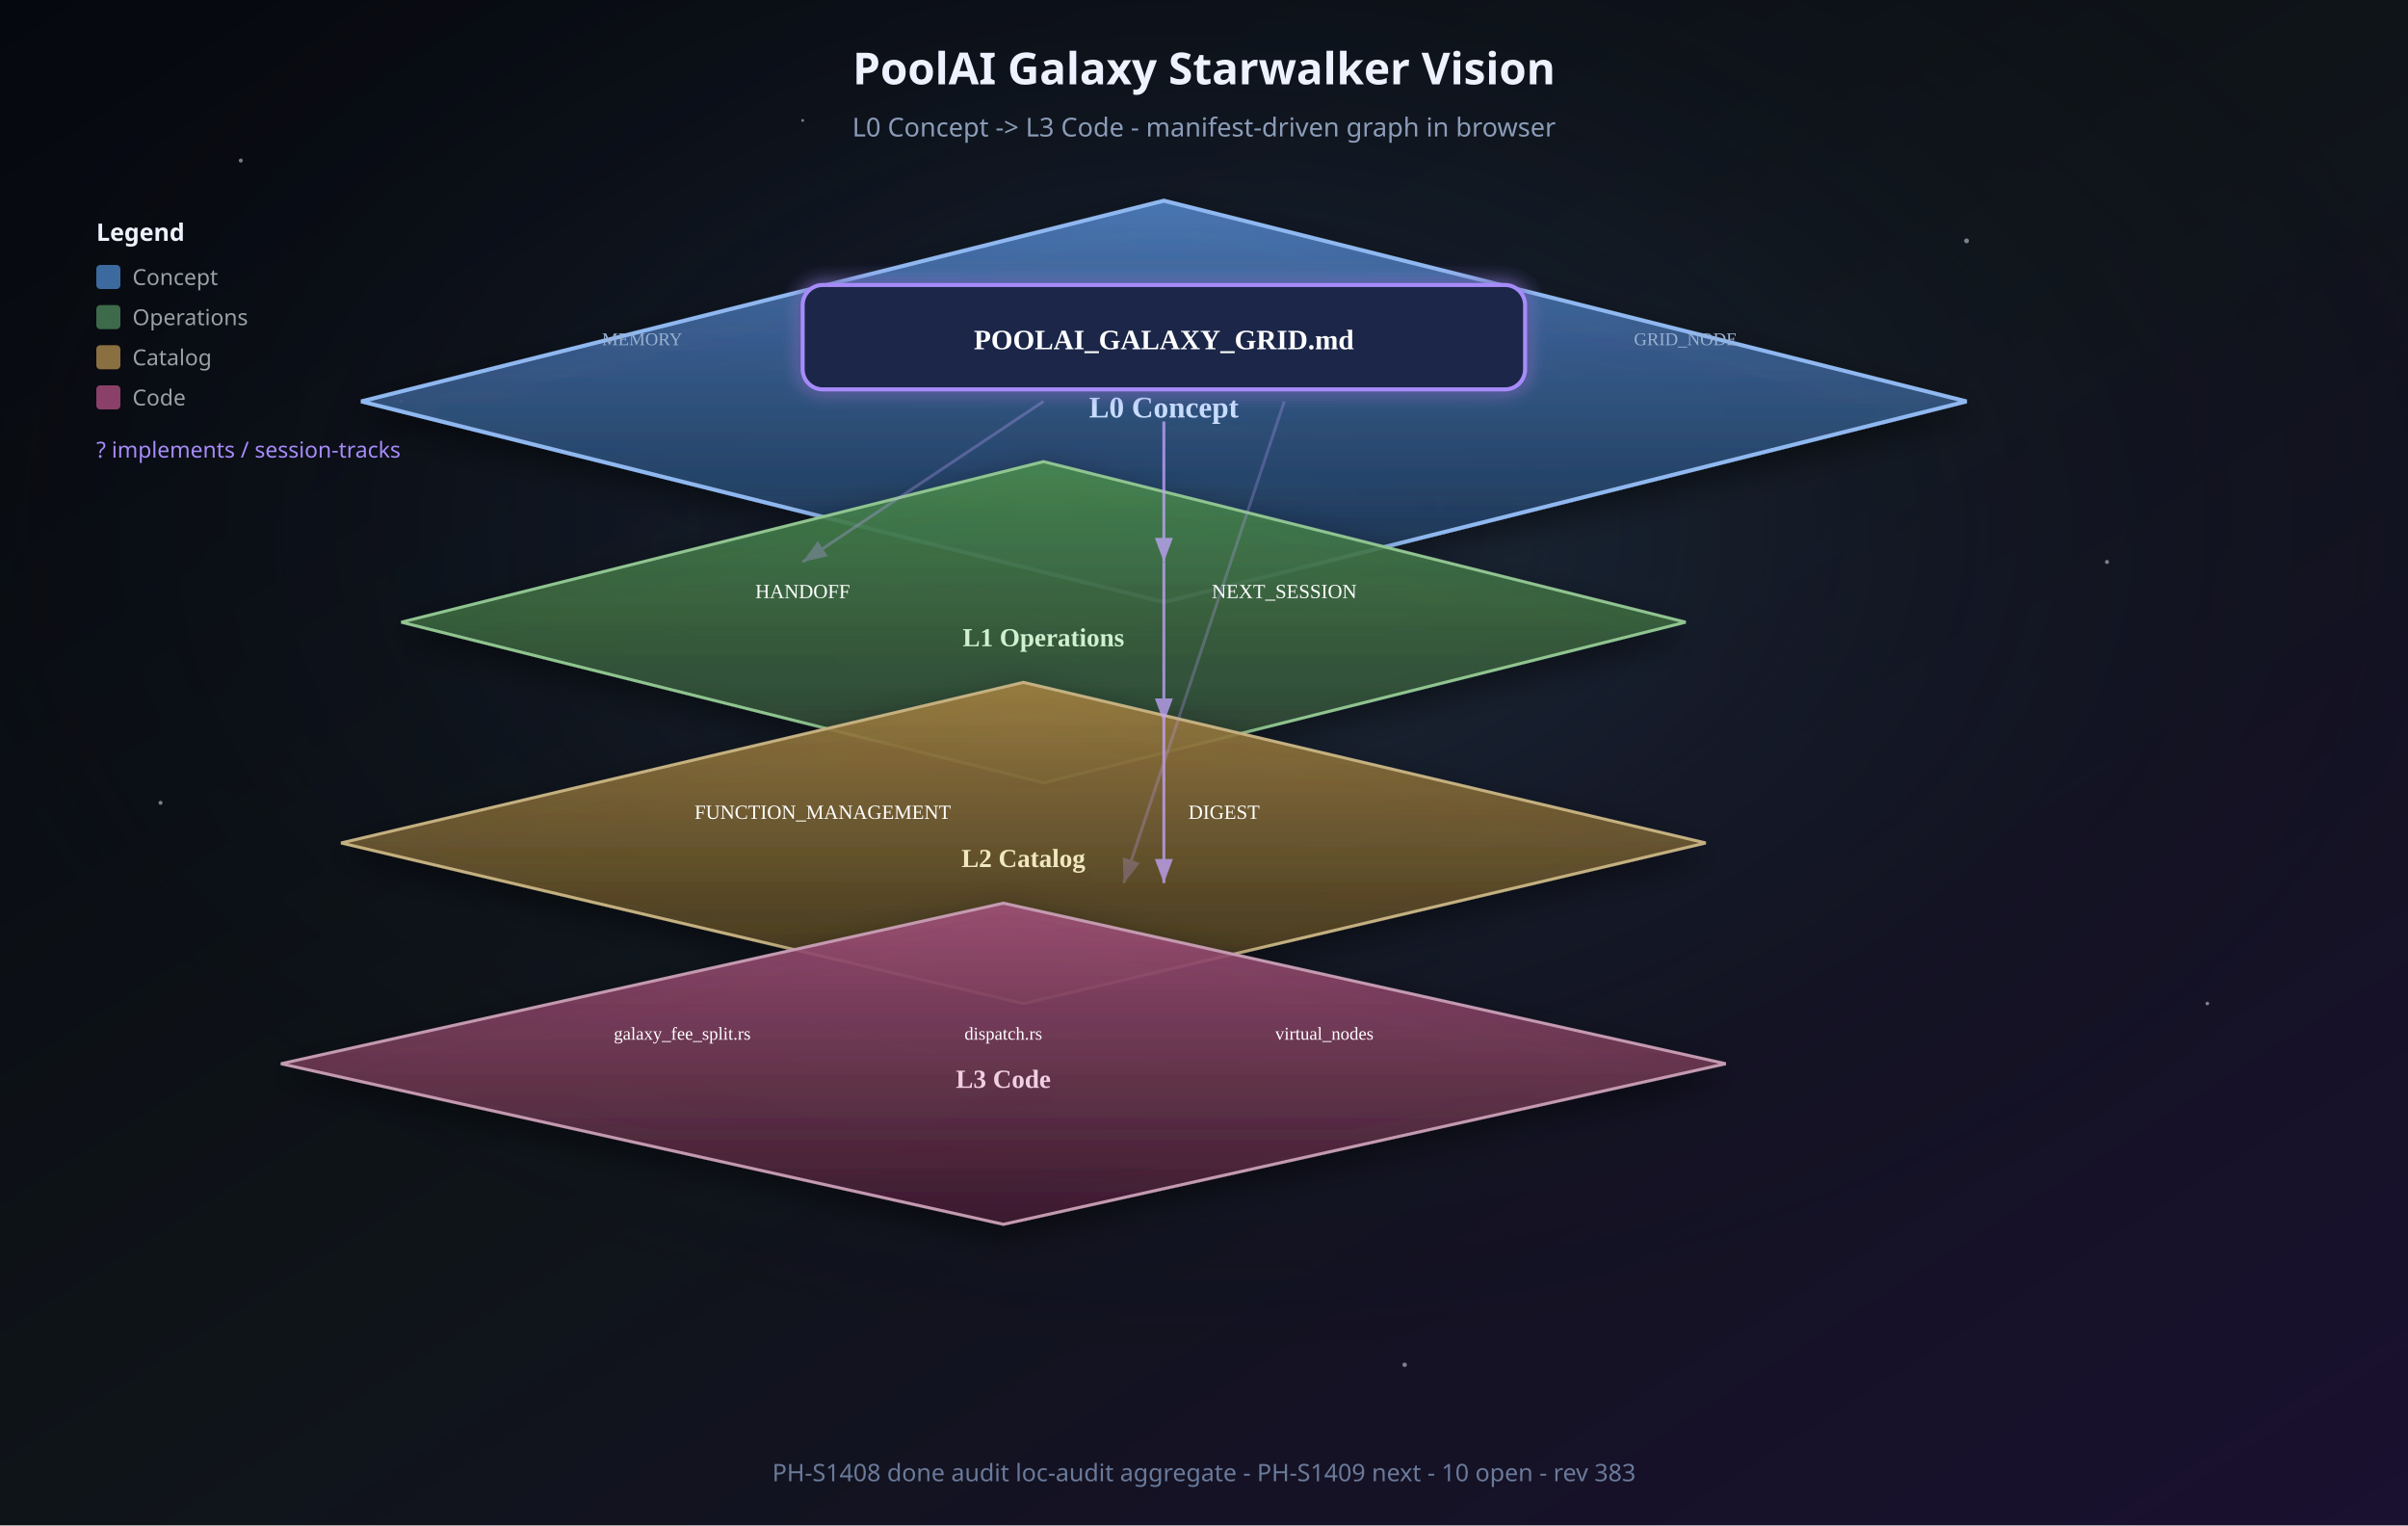
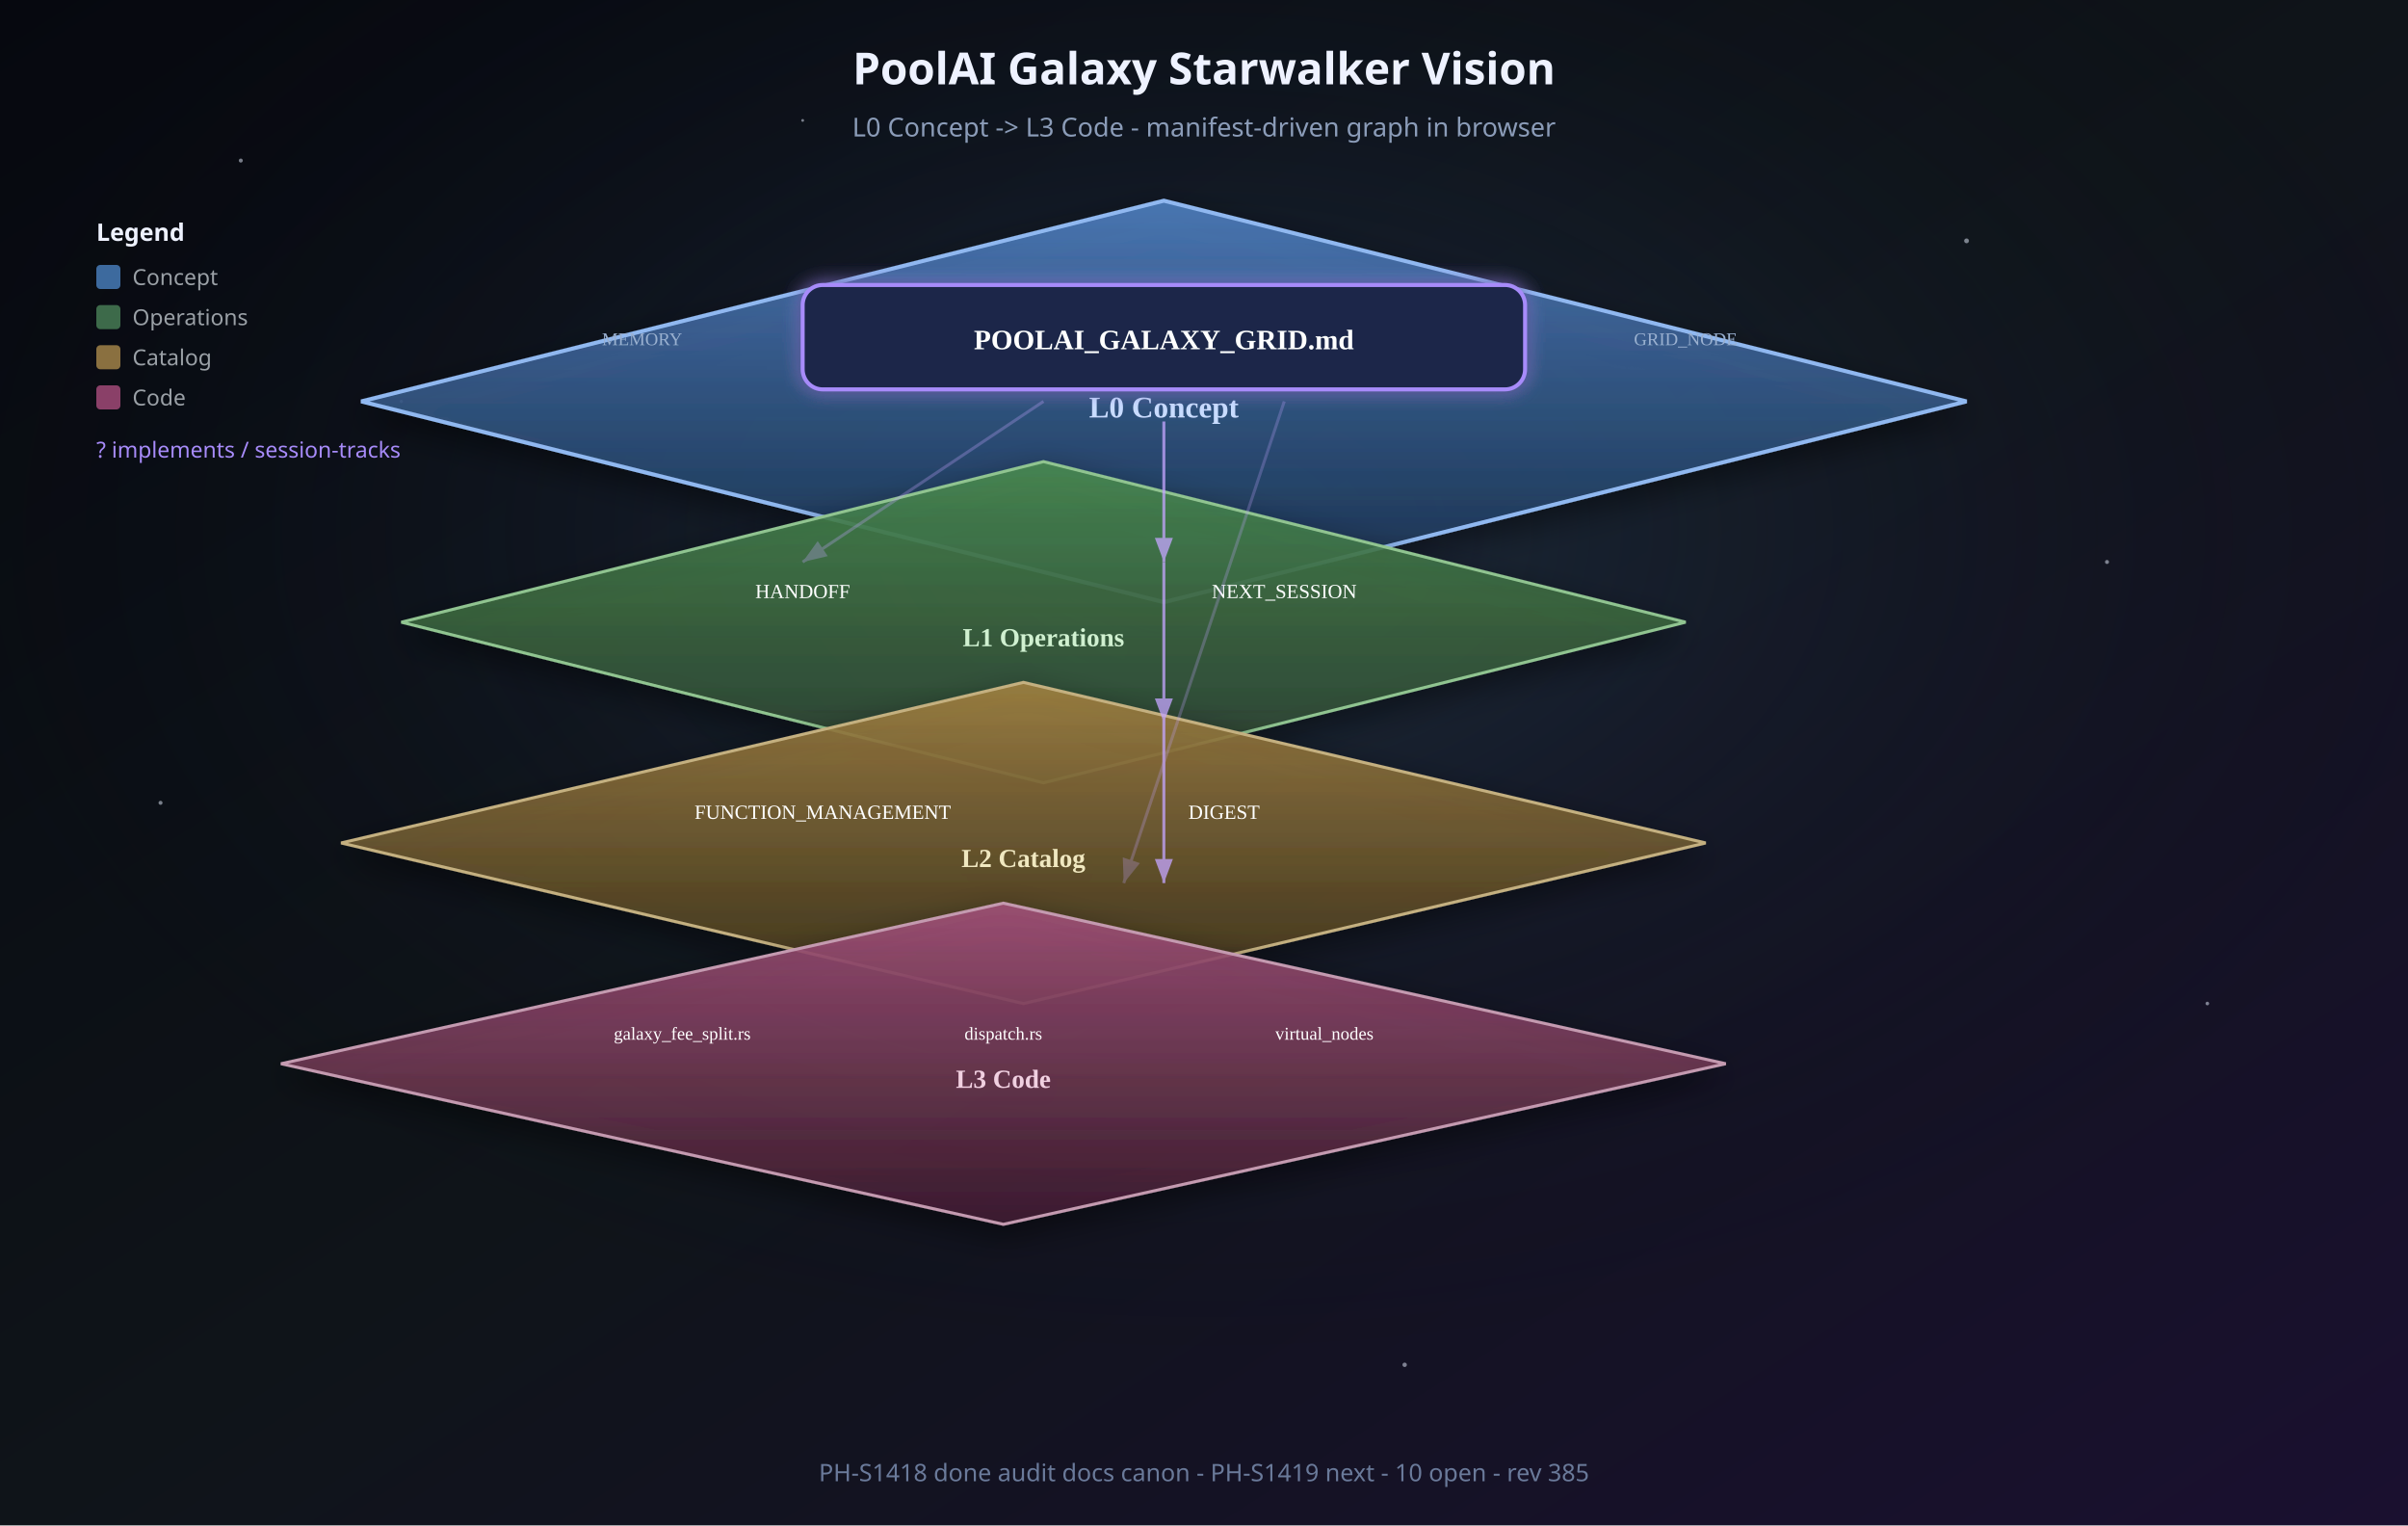
<svg xmlns="http://www.w3.org/2000/svg" viewBox="0 0 1200 760" role="img" aria-labelledby="title desc">
  <defs>
    <linearGradient id="bg" x1="0%" y1="0%" x2="100%" y2="100%">
      <stop offset="0%" stop-color="#06080f" />
      <stop offset="50%" stop-color="#0f1419" />
      <stop offset="100%" stop-color="#1a1030" />
    </linearGradient>
    <radialGradient id="nebula" cx="50%" cy="35%" r="55%">
      <stop offset="0%" stop-color="#3d5a8a" stop-opacity="0.35" />
      <stop offset="100%" stop-color="#06080f" stop-opacity="0" />
    </radialGradient>
    <linearGradient id="planeL0" x1="0%" y1="0%" x2="0%" y2="100%">
      <stop offset="0%" stop-color="#4a7ab8" stop-opacity="0.95" />
      <stop offset="100%" stop-color="#1e3350" stop-opacity="0.85" />
    </linearGradient>
    <linearGradient id="planeL1" x1="0%" y1="0%" x2="0%" y2="100%">
      <stop offset="0%" stop-color="#4a8a50" stop-opacity="0.9" />
      <stop offset="100%" stop-color="#2a4030" stop-opacity="0.85" />
    </linearGradient>
    <linearGradient id="planeL2" x1="0%" y1="0%" x2="0%" y2="100%">
      <stop offset="0%" stop-color="#a08040" stop-opacity="0.9" />
      <stop offset="100%" stop-color="#403520" stop-opacity="0.85" />
    </linearGradient>
    <linearGradient id="planeL3" x1="0%" y1="0%" x2="0%" y2="100%">
      <stop offset="0%" stop-color="#a05078" stop-opacity="0.9" />
      <stop offset="100%" stop-color="#402030" stop-opacity="0.85" />
    </linearGradient>
    <filter id="shadow" x="-30%" y="-30%" width="160%" height="160%">
      <feDropShadow dx="0" dy="6" stdDeviation="8" flood-color="#000" flood-opacity="0.5" />
    </filter>
    <filter id="glow" x="-50%" y="-50%" width="200%" height="200%">
      <feGaussianBlur stdDeviation="4" result="b" />
      <feMerge>
        <feMergeNode in="b" />
        <feMergeNode in="SourceGraphic" />
      </feMerge>
    </filter>
    <marker id="arrow" markerWidth="10" markerHeight="10" refX="8" refY="3" orient="auto">
      <path d="M0,0 L8,3 L0,6 Z" fill="#c4a5ff" />
    </marker>
  </defs>
  <rect width="1200" height="760" fill="url(#bg)" />
  <rect width="1200" height="760" fill="url(#nebula)" />
  <g fill="#e8f0ff" opacity="0.5">
    <circle cx="120" cy="80" r="1" />
    <circle cx="980" cy="120" r="1.2" />
    <circle cx="200" cy="200" r="0.8" />
    <circle cx="1050" cy="280" r="1" />
    <circle cx="80" cy="400" r="1" />
    <circle cx="1100" cy="500" r="0.9" />
    <circle cx="400" cy="60" r="0.7" />
    <circle cx="700" cy="680" r="1.1" />
  </g>
  <text x="600" y="42" text-anchor="middle" fill="#eef2ff" font-family="Segoe UI, system-ui, sans-serif" font-size="22" font-weight="600">PoolAI Galaxy Starwalker Vision</text>
  <text x="600" y="68" text-anchor="middle" fill="#8b9cb8" font-family="Segoe UI, system-ui, sans-serif" font-size="13">L0 Concept -&gt; L3 Code - manifest-driven graph in browser</text>
  <g transform="translate(180, 100)" filter="url(#shadow)">
    <path d="M0 100 L400 0 L800 100 L400 200 Z" fill="url(#planeL0)" stroke="#90b8f0" stroke-width="2" />
    <text x="400" y="108" text-anchor="middle" fill="#c8dcff" font-size="15" font-weight="700">L0 Concept</text>
    <g filter="url(#glow)">
      <rect x="220" y="42" width="360" height="52" rx="10" fill="#1a2848" stroke="#a78bfa" stroke-width="2" />
      <text x="400" y="74" text-anchor="middle" fill="#fff" font-size="14" font-weight="700">POOLAI_GALAXY_GRID.md</text>
    </g>
    <text x="140" y="72" text-anchor="middle" fill="#9ab0d0" font-size="9">MEMORY</text>
    <text x="660" y="72" text-anchor="middle" fill="#9ab0d0" font-size="9">GRID_NODE</text>
  </g>
  <g transform="translate(200, 230)" filter="url(#shadow)">
    <path d="M0 80 L320 0 L640 80 L320 160 Z" fill="url(#planeL1)" stroke="#90c490" stroke-width="1.5" />
    <text x="320" y="92" text-anchor="middle" fill="#d0f0d0" font-size="13" font-weight="600">L1 Operations</text>
    <text x="200" y="68" text-anchor="middle" fill="#fff" font-size="10">HANDOFF</text>
    <text x="440" y="68" text-anchor="middle" fill="#fff" font-size="10">NEXT_SESSION</text>
  </g>
  <g transform="translate(170, 340)" filter="url(#shadow)">
    <path d="M0 80 L340 0 L680 80 L340 160 Z" fill="url(#planeL2)" stroke="#c4b080" stroke-width="1.5" />
    <text x="340" y="92" text-anchor="middle" fill="#f0e8c0" font-size="13" font-weight="600">L2 Catalog</text>
    <text x="240" y="68" text-anchor="middle" fill="#fff" font-size="10">FUNCTION_MANAGEMENT</text>
    <text x="440" y="68" text-anchor="middle" fill="#fff" font-size="10">DIGEST</text>
  </g>
  <g transform="translate(140, 450)" filter="url(#shadow)">
    <path d="M0 80 L360 0 L720 80 L360 160 Z" fill="url(#planeL3)" stroke="#c49ab0" stroke-width="1.5" />
    <text x="360" y="92" text-anchor="middle" fill="#f0d0e0" font-size="13" font-weight="600">L3 Code</text>
    <text x="200" y="68" text-anchor="middle" fill="#fff" font-size="9">galaxy_fee_split.rs</text>
    <text x="360" y="68" text-anchor="middle" fill="#fff" font-size="9">dispatch.rs</text>
    <text x="520" y="68" text-anchor="middle" fill="#fff" font-size="9">virtual_nodes</text>
  </g>
  <g fill="none" stroke="#c4a5ff" stroke-width="1.5" marker-end="url(#arrow)" opacity="0.75">
    <path d="M580 210 L580 280" />
    <path d="M580 280 L580 360" />
    <path d="M580 360 L580 440" />
    <path d="M520 200 L400 280" opacity="0.4" />
    <path d="M640 200 L560 440" opacity="0.35" />
  </g>
  <g transform="translate(48, 120)" font-family="Segoe UI, system-ui, sans-serif" font-size="11">
    <text x="0" y="0" fill="#eef2ff" font-weight="600" font-size="12">Legend</text>
    <rect x="0" y="12" width="12" height="12" rx="2" fill="#3d6a9e" />
    <text x="18" y="22" fill="#9aa0a6">Concept</text>
    <rect x="0" y="32" width="12" height="12" rx="2" fill="#3d6a4a" />
    <text x="18" y="42" fill="#9aa0a6">Operations</text>
    <rect x="0" y="52" width="12" height="12" rx="2" fill="#8a7040" />
    <text x="18" y="62" fill="#9aa0a6">Catalog</text>
    <rect x="0" y="72" width="12" height="12" rx="2" fill="#8a4068" />
    <text x="18" y="82" fill="#9aa0a6">Code</text>
    <text x="0" y="108" fill="#a78bfa">? implements / session-tracks</text>
  </g>
-   <text x="600" y="738" text-anchor="middle" fill="#6a7a9a" font-family="Segoe UI, system-ui, sans-serif" font-size="12">PH-S1408 done audit loc-audit aggregate - PH-S1409 next - 10 open - rev 383</text>
+   <text x="600" y="738" text-anchor="middle" fill="#6a7a9a" font-family="Segoe UI, system-ui, sans-serif" font-size="12">PH-S1418 done audit docs canon - PH-S1419 next - 10 open - rev 385</text>
</svg>
